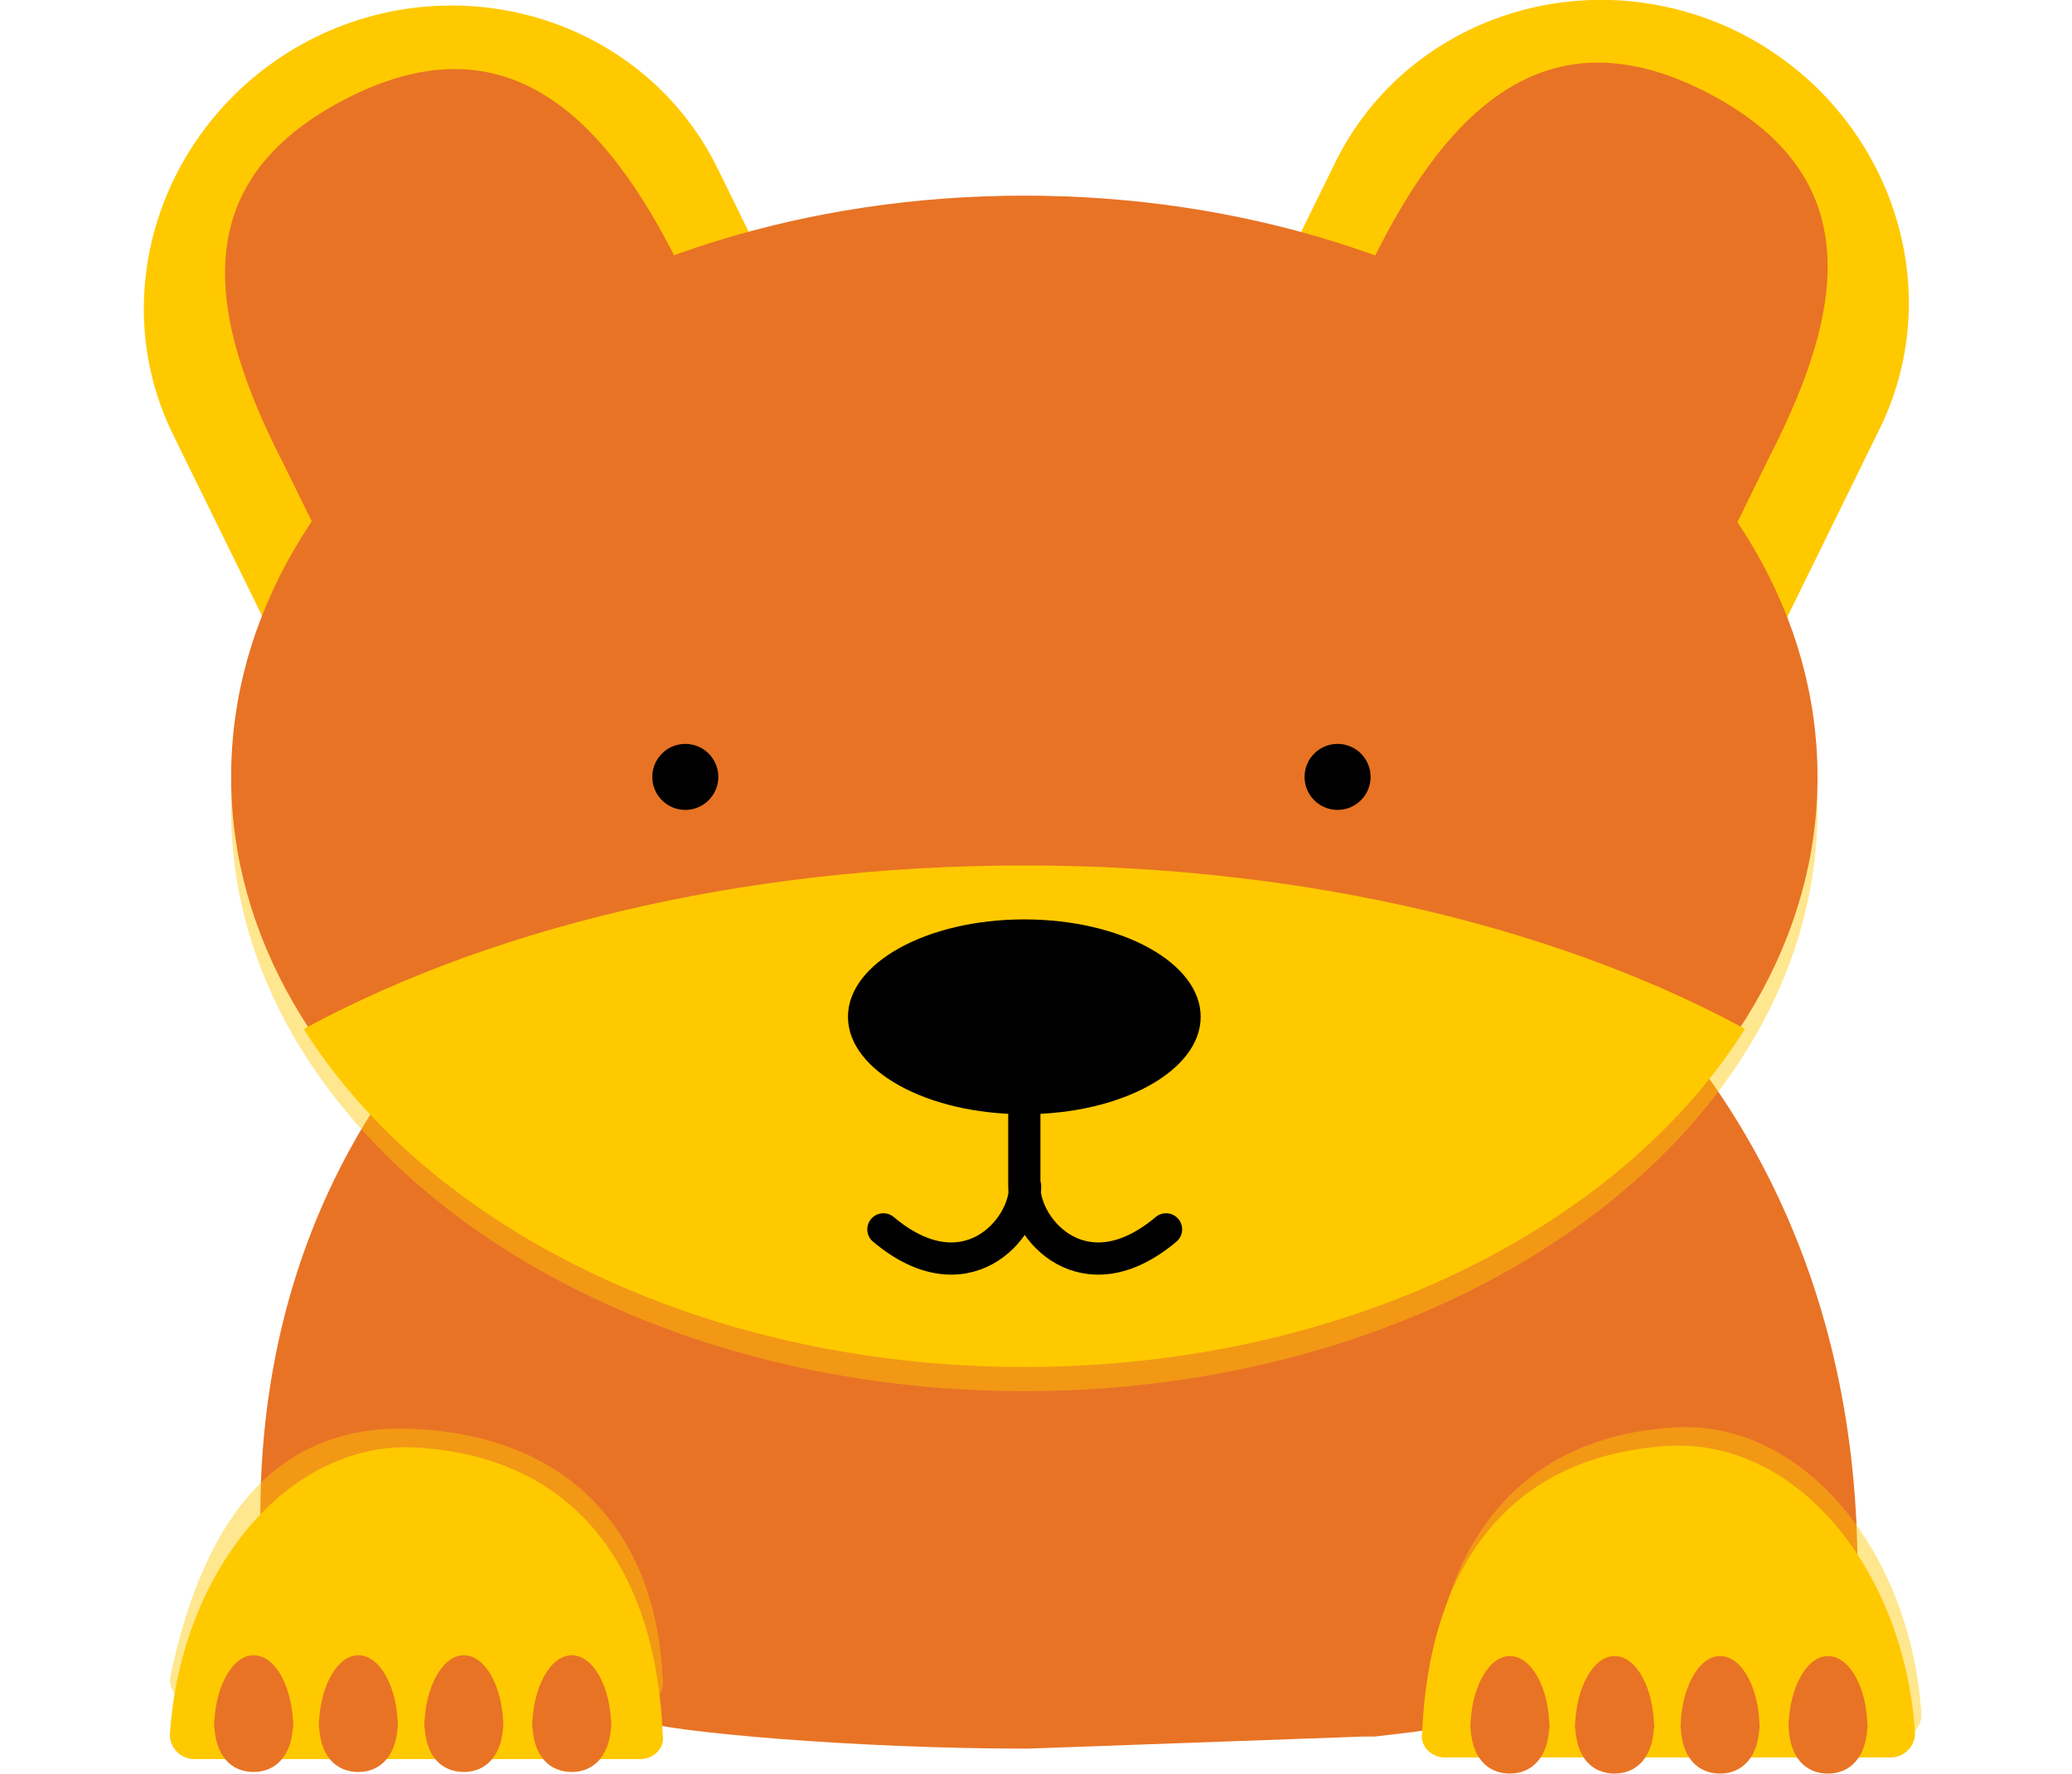
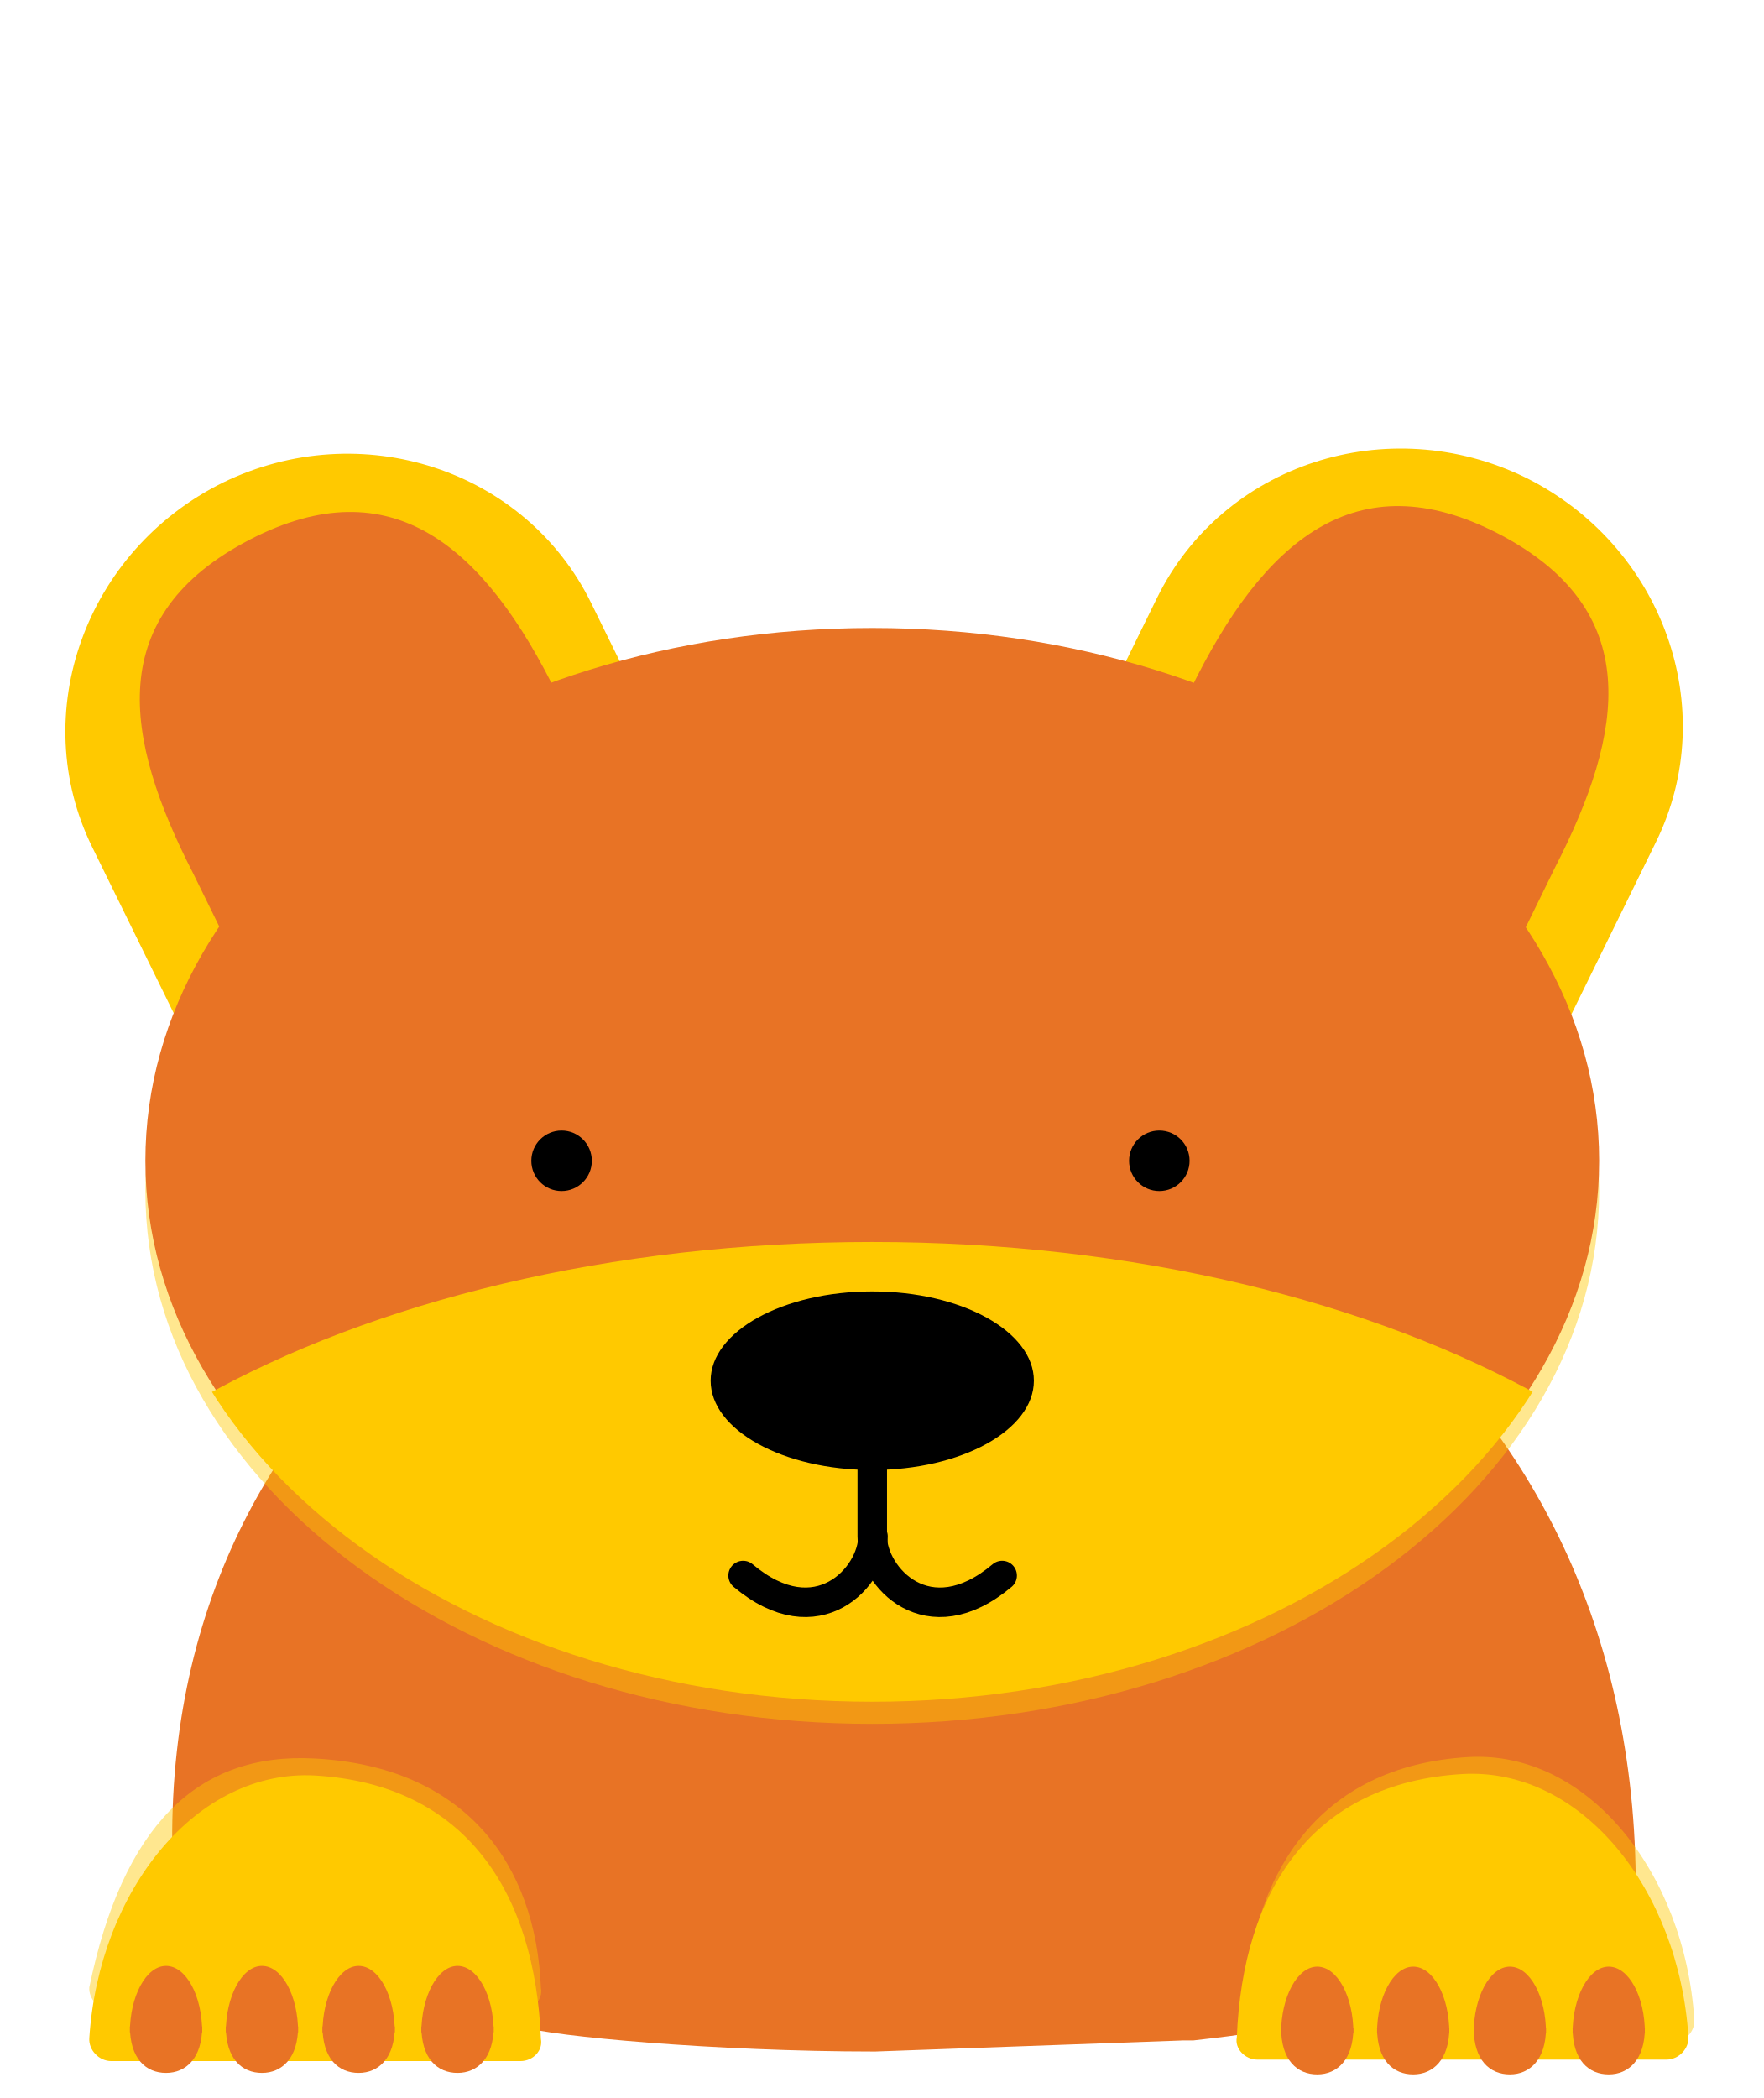
- <svg xmlns="http://www.w3.org/2000/svg" xmlns:xlink="http://www.w3.org/1999/xlink" version="1.1" id="bear" x="0px" y="0px" viewBox="-361.1 575.6 257.3 220.3" style="enable-background:new -361.1 575.6 257.3 220.3;" xml:space="preserve">
+ <svg xmlns="http://www.w3.org/2000/svg" xmlns:xlink="http://www.w3.org/1999/xlink" version="1.1" id="bear" x="0px" y="0px" viewBox="-178 278.6 239 284.3" style="enable-background:new -178 278.6 239 284.3;" xml:space="preserve">
  <style type="text/css">
	.st0{fill:#E87325;}
	.st1{opacity:0.44;fill:#FFC900;enable-background:new    ;}
	.st2{fill:#FFC900;}
	.st3{clip-path:url(#SVGID_2_);fill:#FFC900;}
	.st4{fill:none;stroke:#000000;stroke-width:4;stroke-linecap:round;stroke-linejoin:round;stroke-miterlimit:10;}
</style>
  <g id="bear-body">
-     <path class="st0" d="M-191.8,791.3l-41.7,1.5c-22,0-44-2.1-47.6-3.3c-23.3-7.9-17.1-0.5-26.5-4.6c-11.2-4.9-21.3,0.2-20.3-6.9   c-8.8-73.5,51-109.9,99.4-109.9s104.3,40,97.5,114.7c1,7.1-7.3-2.8-18.5,2.1c-8.7,3.8-12-1.6-25.2,3.3c-5.1,1.9-8.8,2.3-15.7,3.1   C-190.9,791.3-191.3,791.3-191.8,791.3z" />
+     <path class="st0" d="M-17.7,555.1l-41.7,1.5c-22,0-44-2.1-47.6-3.3c-23.3-7.9-17.1-0.5-26.5-4.6c-11.2-4.9-21.3,0.2-20.3-6.9   c-8.8-73.5,51-109.9,99.4-109.9s104.3,40,97.5,114.7c1,7.1-7.3-2.8-18.5,2.1c-8.7,3.8-12-1.6-25.2,3.3c-5.1,1.9-8.8,2.3-15.7,3.1   C-16.8,555.1-17.2,555.1-17.7,555.1z" />
    <g>
-       <path class="st1" d="M-281.6,787.2H-337c-1.7,0-3.1-1.5-3-3.1c4.5-21.7,14.5-31.9,30.6-31c20.3,1.1,29.9,14.2,30.6,31.1    C-278.5,785.7-279.8,787.2-281.6,787.2z" />
-       <path class="st2" d="M-281.6,794.1H-337c-1.7,0-3.1-1.5-3-3.1c1.3-20,14.5-36.5,30.6-35.6c20.4,1.2,29.8,15.8,30.6,35.7    C-278.5,792.6-279.8,794.1-281.6,794.1z" />
+       <path class="st1" d="M-107.5,551h-55.4c-1.7,0-3.1-1.5-3-3.1c4.5-21.7,14.5-31.9,30.6-31c20.3,1.1,29.9,14.2,30.6,31.1    C-104.4,549.5-105.7,551-107.5,551z" />
+       <path class="st2" d="M-107.5,557.9h-55.4c-1.7,0-3.1-1.5-3-3.1c1.3-20,14.5-36.5,30.6-35.6c20.4,1.2,29.8,15.8,30.6,35.7    C-104.4,556.4-105.7,557.9-107.5,557.9z" />
      <g>
-         <path class="st0" d="M-324.7,789.4c0,4.3-2.2,6.3-4.9,6.3c-2.7,0-4.9-1.9-4.9-6.3" />
-         <path class="st0" d="M-334.5,790.2c0-4.9,2.2-9,4.9-9c2.7,0,4.9,4,4.9,9" />
+         <path class="st0" d="M-150.6,553.2c0,4.3-2.2,6.3-4.9,6.3c-2.7,0-4.9-1.9-4.9-6.3" />
+         <path class="st0" d="M-160.4,554c0-4.9,2.2-9,4.9-9c2.7,0,4.9,4,4.9,9" />
      </g>
    </g>
    <g>
-       <path class="st1" d="M-180.9,791.6h55.4c1.7,0,3.1-1.5,3-3.1c-1.3-20-14.5-36.5-30.6-35.6c-20.4,1.2-29.8,15.8-30.6,35.7    C-184,790.1-182.6,791.6-180.9,791.6z" />
-       <path class="st2" d="M-181.7,793.9h55.4c1.7,0,3.1-1.5,3-3.1c-1.3-20-14.5-36.5-30.6-35.6c-20.4,1.2-29.8,15.8-30.6,35.7    C-184.8,792.4-183.4,793.9-181.7,793.9z" />
+       <path class="st1" d="M-6.8,555.4h55.4c1.7,0,3.1-1.5,3-3.1c-1.3-20-14.5-36.5-30.6-35.6c-20.4,1.2-29.8,15.8-30.6,35.7    C-9.9,553.9-8.5,555.4-6.8,555.4z" />
+       <path class="st2" d="M-7.6,557.7h55.4c1.7,0,3.1-1.5,3-3.1c-1.3-20-14.5-36.5-30.6-35.6c-20.4,1.2-29.8,15.8-30.6,35.7    C-10.7,556.2-9.3,557.7-7.6,557.7z" />
    </g>
    <g>
-       <path class="st0" d="M-311.7,789.4c0,4.3-2.2,6.3-4.9,6.3c-2.7,0-4.9-1.9-4.9-6.3" />
-       <path class="st0" d="M-321.5,790.2c0-4.9,2.2-9,4.9-9c2.7,0,4.9,4,4.9,9" />
+       <path class="st0" d="M-137.6,553.2c0,4.3-2.2,6.3-4.9,6.3c-2.7,0-4.9-1.9-4.9-6.3" />
+       <path class="st0" d="M-147.4,554c0-4.9,2.2-9,4.9-9c2.7,0,4.9,4,4.9,9" />
    </g>
    <g>
-       <path class="st0" d="M-298.6,789.4c0,4.3-2.2,6.3-4.9,6.3c-2.7,0-4.9-1.9-4.9-6.3" />
-       <path class="st0" d="M-308.4,790.2c0-4.9,2.2-9,4.9-9c2.7,0,4.9,4,4.9,9" />
+       <path class="st0" d="M-124.5,553.2c0,4.3-2.2,6.3-4.9,6.3c-2.7,0-4.9-1.9-4.9-6.3" />
+       <path class="st0" d="M-134.3,554c0-4.9,2.2-9,4.9-9c2.7,0,4.9,4,4.9,9" />
    </g>
    <g>
-       <path class="st0" d="M-285.2,789.4c0,4.3-2.2,6.3-4.9,6.3c-2.7,0-4.9-1.9-4.9-6.3" />
-       <path class="st0" d="M-295,790.2c0-4.9,2.2-9,4.9-9c2.7,0,4.9,4,4.9,9" />
+       <path class="st0" d="M-111.1,553.2c0,4.3-2.2,6.3-4.9,6.3c-2.7,0-4.9-1.9-4.9-6.3" />
+       <path class="st0" d="M-120.9,554c0-4.9,2.2-9,4.9-9c2.7,0,4.9,4,4.9,9" />
    </g>
    <g>
      <g>
-         <path class="st0" d="M-168.7,789.6c0,4.3-2.2,6.3-4.9,6.3s-4.9-1.9-4.9-6.3" />
-         <path class="st0" d="M-178.5,790.3c0-4.9,2.2-9,4.9-9s4.9,4,4.9,9" />
+         <path class="st0" d="M5.4,553.4c0,4.3-2.2,6.3-4.9,6.3s-4.9-1.9-4.9-6.3" />
+         <path class="st0" d="M-4.4,554.1c0-4.9,2.2-9,4.9-9s4.9,4,4.9,9" />
      </g>
      <g>
-         <path class="st0" d="M-155.7,789.6c0,4.3-2.2,6.3-4.9,6.3s-4.9-1.9-4.9-6.3" />
-         <path class="st0" d="M-165.5,790.3c0-4.9,2.2-9,4.9-9s4.9,4,4.9,9" />
+         <path class="st0" d="M18.4,553.4c0,4.3-2.2,6.3-4.9,6.3s-4.9-1.9-4.9-6.3" />
+         <path class="st0" d="M8.6,554.1c0-4.9,2.2-9,4.9-9s4.9,4,4.9,9" />
      </g>
      <g>
-         <path class="st0" d="M-142.6,789.6c0,4.3-2.2,6.3-4.9,6.3s-4.9-1.9-4.9-6.3" />
-         <path class="st0" d="M-152.4,790.3c0-4.9,2.2-9,4.9-9s4.9,4,4.9,9" />
+         <path class="st0" d="M31.5,553.4c0,4.3-2.2,6.3-4.9,6.3s-4.9-1.9-4.9-6.3" />
+         <path class="st0" d="M21.7,554.1c0-4.9,2.2-9,4.9-9s4.9,4,4.9,9" />
      </g>
      <g>
-         <path class="st0" d="M-129.2,789.6c0,4.3-2.2,6.3-4.9,6.3s-4.9-1.9-4.9-6.3" />
-         <path class="st0" d="M-139,790.3c0-4.9,2.2-9,4.9-9s4.9,4,4.9,9" />
+         <path class="st0" d="M44.9,553.4c0,4.3-2.2,6.3-4.9,6.3s-4.9-1.9-4.9-6.3" />
+         <path class="st0" d="M35.1,554.1c0-4.9,2.2-9,4.9-9s4.9,4,4.9,9" />
      </g>
    </g>
  </g>
  <g id="bear-head">
-     <ellipse class="st1" cx="-233.9" cy="676.2" rx="98.5" ry="72.2" />
-     <path class="st2" d="M-143.8,661.7l16.1-32.8c8.9-18.1,0.9-40.2-17.7-49.4c-18.7-9.1-41-1.8-49.9,16.3l-16.1,32.8L-143.8,661.7z" />
-     <path class="st0" d="M-157.5,665.3l16.1-32.9c9.5-18.5,12.2-35-7.7-45.3c-19.2-9.9-31.8,0.9-41.7,21.2l-16.1,32.8L-157.5,665.3z" />
-     <path class="st2" d="M-323.5,662.4l-16.1-32.8c-8.9-18.1-0.9-40.2,17.7-49.4c18.7-9.1,41-1.8,49.9,16.3l16.1,32.8L-323.5,662.4z" />
-     <path class="st0" d="M-309.8,666l-16.1-32.8c-9.5-18.5-12.2-35,7.7-45.3c19.2-9.9,31.8,0.9,41.7,21.2l16.1,32.8L-309.8,666z" />
-     <ellipse class="st0" cx="-233.9" cy="672.1" rx="98.5" ry="72.2" />
-     <circle cx="-276" cy="672.1" r="4.1" />
-     <circle cx="-195" cy="672.1" r="4.1" />
+     <ellipse class="st1" cx="-59.8" cy="440" rx="98.5" ry="72.2" />
+     <path class="st2" d="M30.3,425.5l16.1-32.8c8.9-18.1,0.9-40.2-17.7-49.4c-18.7-9.1-41-1.8-49.9,16.3l-16.1,32.8L30.3,425.5z" />
+     <path class="st0" d="M16.6,429.1l16.1-32.9c9.5-18.5,12.2-35-7.7-45.3c-19.2-9.9-31.8,0.9-41.7,21.2l-16.1,32.8L16.6,429.1z" />
+     <path class="st2" d="M-149.4,426.2l-16.1-32.8c-8.9-18.1-0.9-40.2,17.7-49.4c18.7-9.1,41-1.8,49.9,16.3l16.1,32.8L-149.4,426.2z" />
+     <path class="st0" d="M-135.7,429.8l-16.1-32.8c-9.5-18.5-12.2-35,7.7-45.3c19.2-9.9,31.8,0.9,41.7,21.2l16.1,32.8L-135.7,429.8z" />
+     <ellipse class="st0" cx="-59.8" cy="435.9" rx="98.5" ry="72.2" />
+     <circle cx="-101.9" cy="435.9" r="4.1" />
+     <circle cx="-20.9" cy="435.9" r="4.1" />
    <g>
      <g>
-         <defs>
-           <path id="SVGID_1_" d="M-105.2,755.3c0,39.9-105.8,13.1-124.6,13.1c-71.1,0-132.7,26.8-132.7-13.1s57.5-72.2,128.6-72.2      S-105.2,715.4-105.2,755.3z" />
-         </defs>
-         <clipPath id="SVGID_2_">
-           <use xlink:href="#SVGID_1_" style="overflow:visible;" />
-         </clipPath>
-         <ellipse class="st3" cx="-233.9" cy="673.2" rx="98.5" ry="72.2" />
+         <g>
+           <defs>
+             <path id="SVGID_1_" d="M68.9,519.1c0,39.9-105.8,13.1-124.6,13.1c-71.1,0-132.7,26.8-132.7-13.1s57.5-72.2,128.6-72.2       S68.9,479.2,68.9,519.1z" />
+           </defs>
+           <clipPath id="SVGID_2_">
+             <use xlink:href="#SVGID_1_" style="overflow:visible;" />
+           </clipPath>
+           <ellipse class="st3" cx="-59.8" cy="437" rx="98.5" ry="72.2" />
+         </g>
      </g>
    </g>
-     <ellipse cx="-233.9" cy="701.9" rx="21.9" ry="12.1" />
-     <path class="st4" d="M-216.3,728.3c-10.1,8.5-17.6,0.1-17.6-5.3v-17.3V723" />
-     <path class="st4" d="M-251.4,728.3c10.1,8.5,17.6,0.1,17.6-5.3" />
+     <ellipse cx="-59.8" cy="465.7" rx="21.9" ry="12.1" />
+     <path class="st4" d="M-42.2,492.1c-10.1,8.5-17.6,0.1-17.6-5.3v-17.3v17.3" />
+     <path class="st4" d="M-77.3,492.1c10.1,8.5,17.6,0.1,17.6-5.3" />
  </g>
</svg>
